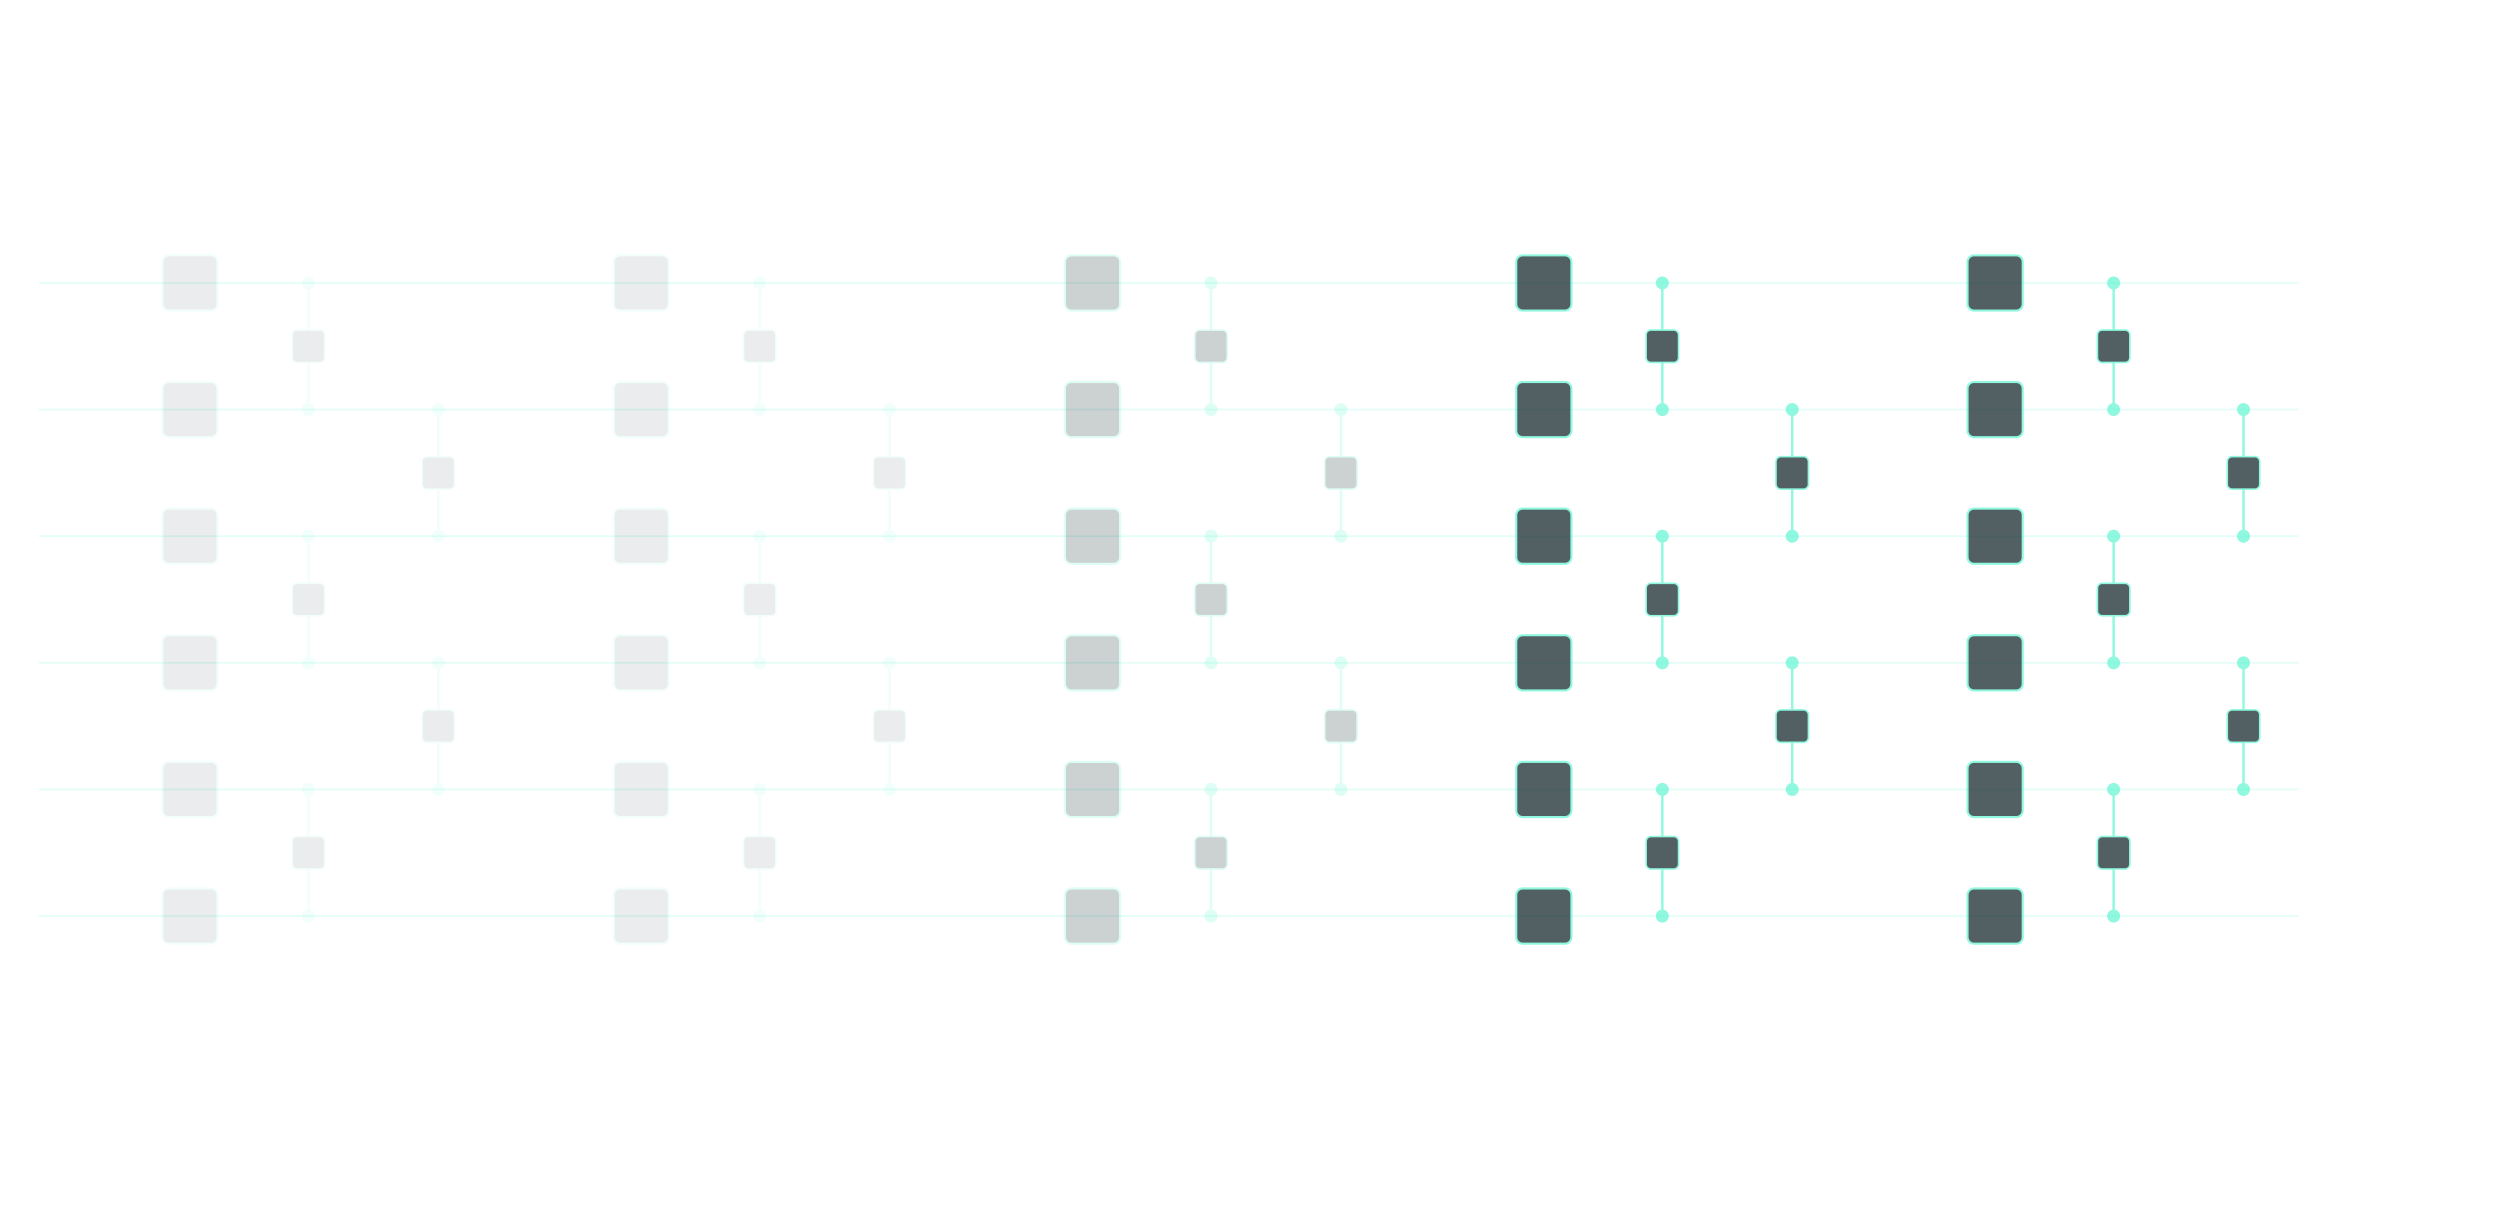
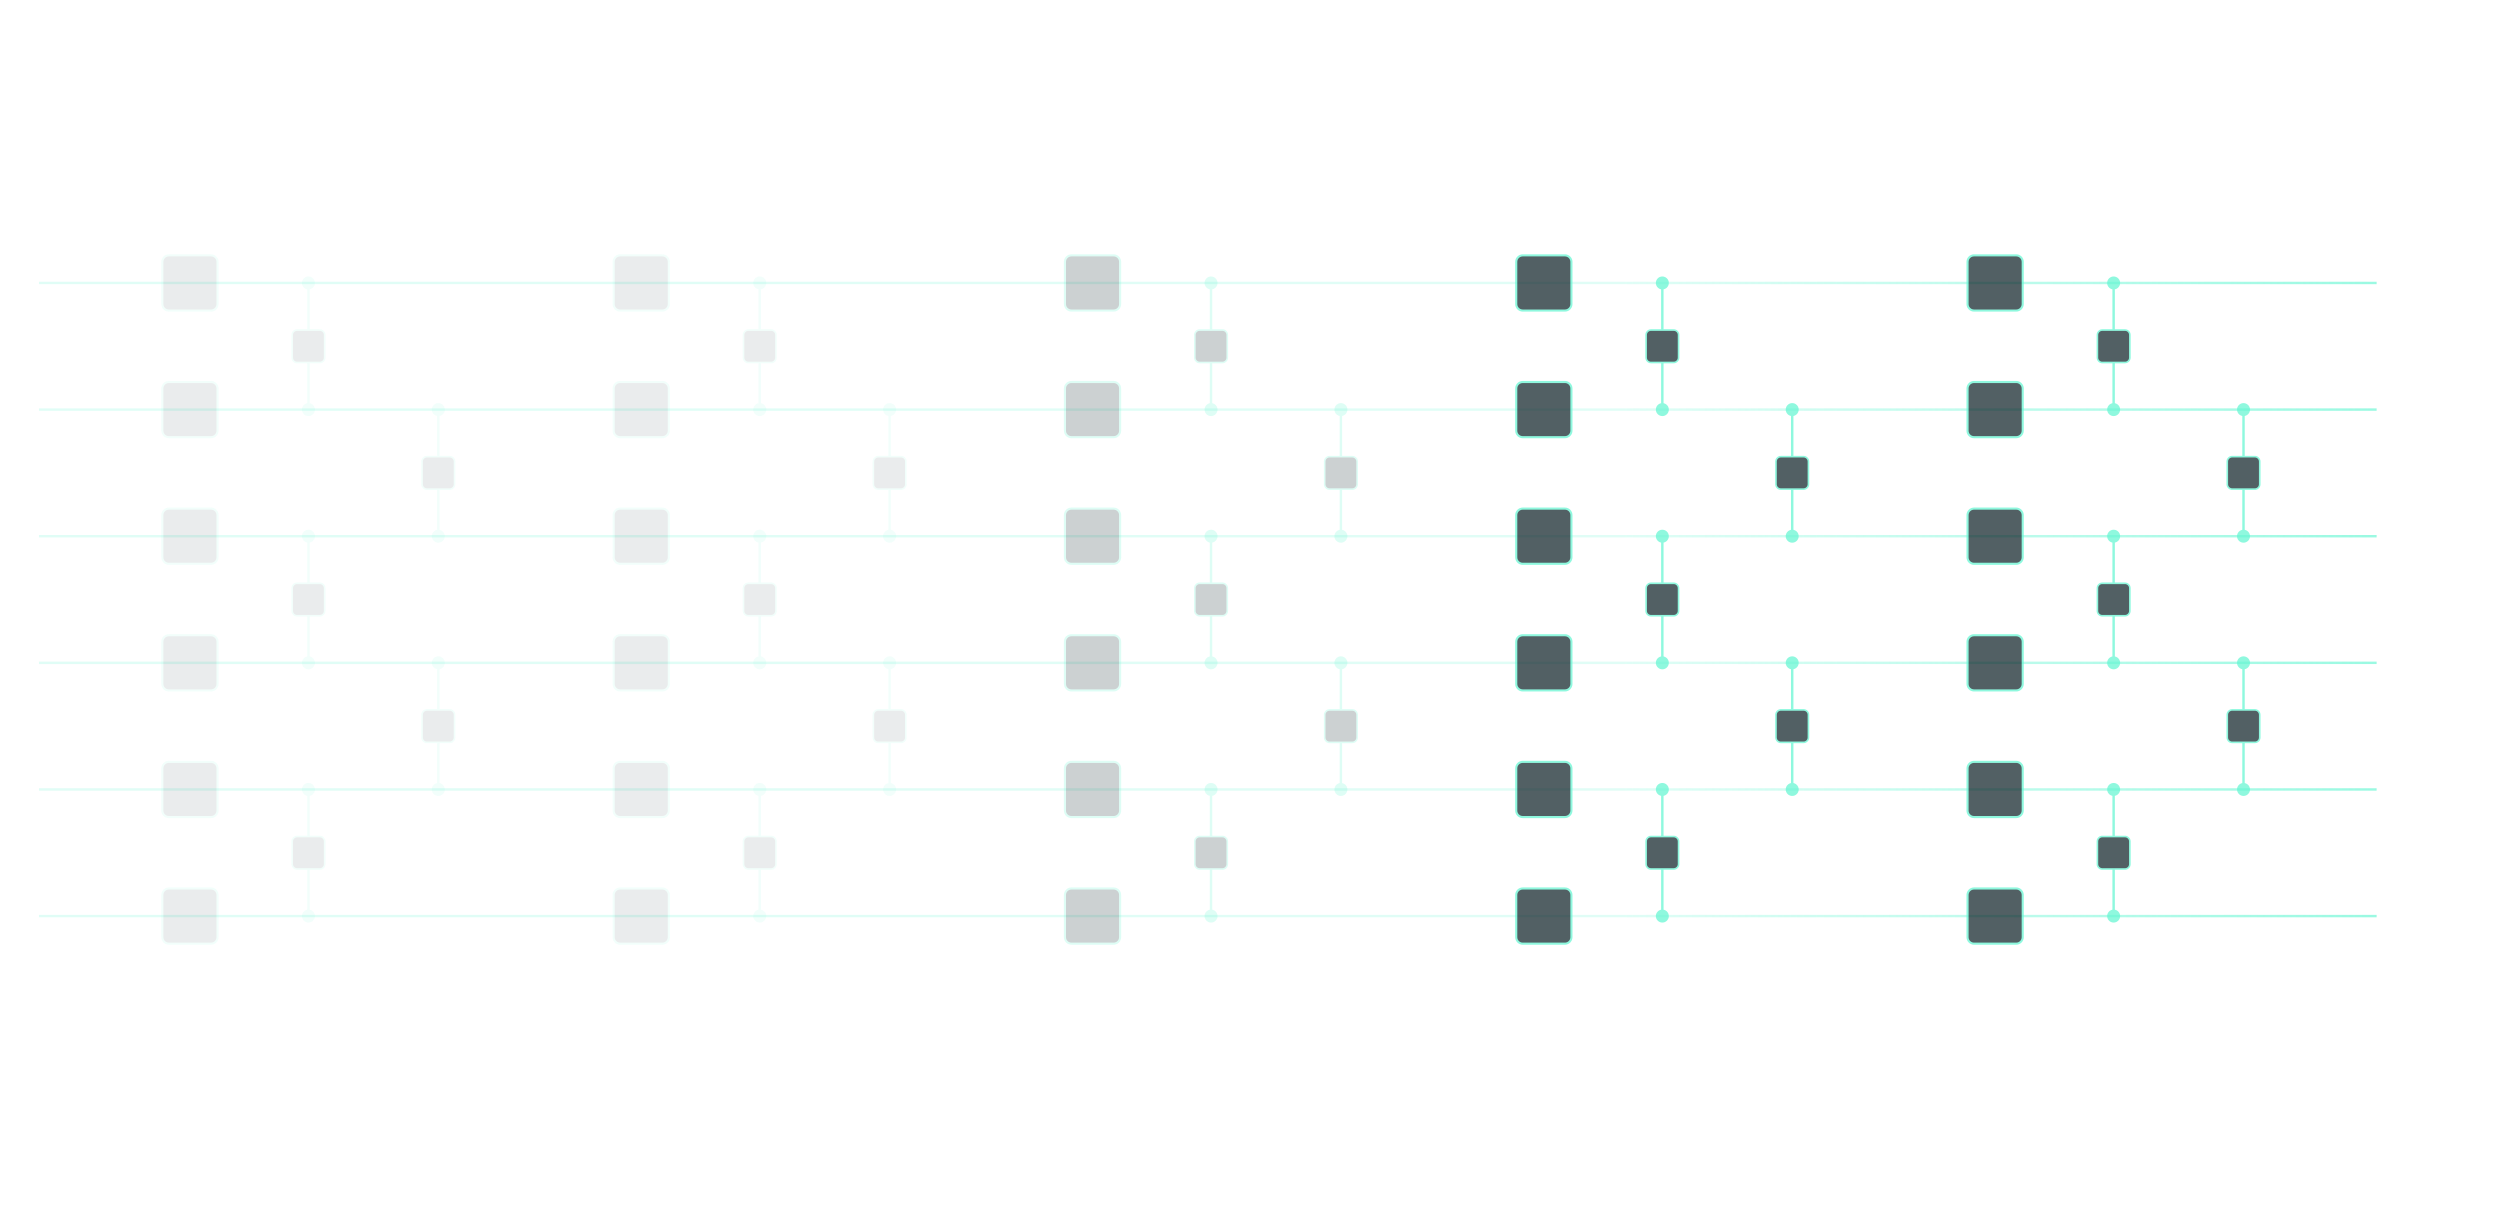
<svg xmlns="http://www.w3.org/2000/svg" preserveAspectRatio="xMidYMid meet" overflow="visible" style="display: block;" width="1440" height="700" viewBox="0 0 1540 700" fill="none">
+   <defs>
+     <linearGradient id="wire-output" gradientUnits="userSpaceOnUse" x1="1000" y1="0" x2="1464" y2="0">
+       <stop offset="0" stop-color="#64F6D2" stop-opacity=".2" />
+       <stop offset="1" stop-color="#64F6D2" stop-opacity=".65" />
+     </linearGradient>
+   </defs>
  <g id="Six-qubit Ising evolution / alternating RX and nearest-neighbor ZZ layers / labels omitted">
-     <g id="Vector" opacity="0.2">
+     <g id="Vector" opacity="1">
      <path d="M24 150H1416Z" fill="black" />
-       <path d="M24 150H1416" stroke="#64F6D2" />
-     </g>
-     <g id="Vector_2" opacity="0.2">
+       <path d="M24 150H1464" stroke="url(#wire-output)" stroke-width="1.5" />
+     </g>
+     <g id="Vector_2" opacity="1">
      <path d="M24 228H1416Z" fill="black" />
-       <path d="M24 228H1416" stroke="#64F6D2" />
-     </g>
-     <g id="Vector_3" opacity="0.2">
+       <path d="M24 228H1464" stroke="url(#wire-output)" stroke-width="1.5" />
+     </g>
+     <g id="Vector_3" opacity="1">
      <path d="M24 306H1416Z" fill="black" />
-       <path d="M24 306H1416" stroke="#64F6D2" />
-     </g>
-     <g id="Vector_4" opacity="0.2">
+       <path d="M24 306H1464" stroke="url(#wire-output)" stroke-width="1.5" />
+     </g>
+     <g id="Vector_4" opacity="1">
      <path d="M24 384H1416Z" fill="black" />
-       <path d="M24 384H1416" stroke="#64F6D2" />
-     </g>
-     <g id="Vector_5" opacity="0.2">
+       <path d="M24 384H1464" stroke="url(#wire-output)" stroke-width="1.5" />
+     </g>
+     <g id="Vector_5" opacity="1">
      <path d="M24 462H1416Z" fill="black" />
-       <path d="M24 462H1416" stroke="#64F6D2" />
-     </g>
-     <g id="Vector_6" opacity="0.2">
+       <path d="M24 462H1464" stroke="url(#wire-output)" stroke-width="1.5" />
+     </g>
+     <g id="Vector_6" opacity="1">
      <path d="M24 540H1416Z" fill="black" />
-       <path d="M24 540H1416" stroke="#64F6D2" />
+       <path d="M24 540H1464" stroke="url(#wire-output)" stroke-width="1.5" />
    </g>
    <g id="Group" opacity="0.087">
      <path id="Vector_7" d="M130 133H104C101.791 133 100 134.791 100 137V163C100 165.209 101.791 167 104 167H130C132.209 167 134 165.209 134 163V137C134 134.791 132.209 133 130 133Z" fill="#10242A" stroke-width="1.3" stroke="#64F6D2" />
      <path id="Vector_8" d="M130 211H104C101.791 211 100 212.791 100 215V241C100 243.209 101.791 245 104 245H130C132.209 245 134 243.209 134 241V215C134 212.791 132.209 211 130 211Z" fill="#10242A" stroke-width="1.3" stroke="#64F6D2" />
      <path id="Vector_9" d="M130 289H104C101.791 289 100 290.791 100 293V319C100 321.209 101.791 323 104 323H130C132.209 323 134 321.209 134 319V293C134 290.791 132.209 289 130 289Z" fill="#10242A" stroke-width="1.3" stroke="#64F6D2" />
      <path id="Vector_10" d="M130 367H104C101.791 367 100 368.791 100 371V397C100 399.209 101.791 401 104 401H130C132.209 401 134 399.209 134 397V371C134 368.791 132.209 367 130 367Z" fill="#10242A" stroke-width="1.3" stroke="#64F6D2" />
      <path id="Vector_11" d="M130 445H104C101.791 445 100 446.791 100 449V475C100 477.209 101.791 479 104 479H130C132.209 479 134 477.209 134 475V449C134 446.791 132.209 445 130 445Z" fill="#10242A" stroke-width="1.3" stroke="#64F6D2" />
      <path id="Vector_12" d="M130 523H104C101.791 523 100 524.791 100 527V553C100 555.209 101.791 557 104 557H130C132.209 557 134 555.209 134 553V527C134 524.791 132.209 523 130 523Z" fill="#10242A" stroke-width="1.3" stroke="#64F6D2" />
      <g id="Vector_13">
        <path d="M190 150V228Z" fill="black" />
        <path d="M190 150V228" stroke-width="1.5" stroke="#64F6D2" />
      </g>
      <path id="Vector_14" d="M190 154C192.209 154 194 152.209 194 150C194 147.791 192.209 146 190 146C187.791 146 186 147.791 186 150C186 152.209 187.791 154 190 154Z" fill="#64F6D2" />
      <path id="Vector_15" d="M190 232C192.209 232 194 230.209 194 228C194 225.791 192.209 224 190 224C187.791 224 186 225.791 186 228C186 230.209 187.791 232 190 232Z" fill="#64F6D2" />
      <path id="Vector_16" d="M197 179H183C181.343 179 180 180.343 180 182V196C180 197.657 181.343 199 183 199H197C198.657 199 200 197.657 200 196V182C200 180.343 198.657 179 197 179Z" fill="#10242A" stroke="#64F6D2" />
      <g id="Vector_17">
        <path d="M270 228V306Z" fill="black" />
        <path d="M270 228V306" stroke-width="1.5" stroke="#64F6D2" />
      </g>
      <path id="Vector_18" d="M270 232C272.209 232 274 230.209 274 228C274 225.791 272.209 224 270 224C267.791 224 266 225.791 266 228C266 230.209 267.791 232 270 232Z" fill="#64F6D2" />
      <path id="Vector_19" d="M270 310C272.209 310 274 308.209 274 306C274 303.791 272.209 302 270 302C267.791 302 266 303.791 266 306C266 308.209 267.791 310 270 310Z" fill="#64F6D2" />
      <path id="Vector_20" d="M277 257H263C261.343 257 260 258.343 260 260V274C260 275.657 261.343 277 263 277H277C278.657 277 280 275.657 280 274V260C280 258.343 278.657 257 277 257Z" fill="#10242A" stroke="#64F6D2" />
      <g id="Vector_21">
        <path d="M190 306V384Z" fill="black" />
        <path d="M190 306V384" stroke-width="1.5" stroke="#64F6D2" />
      </g>
      <path id="Vector_22" d="M190 310C192.209 310 194 308.209 194 306C194 303.791 192.209 302 190 302C187.791 302 186 303.791 186 306C186 308.209 187.791 310 190 310Z" fill="#64F6D2" />
      <path id="Vector_23" d="M190 388C192.209 388 194 386.209 194 384C194 381.791 192.209 380 190 380C187.791 380 186 381.791 186 384C186 386.209 187.791 388 190 388Z" fill="#64F6D2" />
      <path id="Vector_24" d="M197 335H183C181.343 335 180 336.343 180 338V352C180 353.657 181.343 355 183 355H197C198.657 355 200 353.657 200 352V338C200 336.343 198.657 335 197 335Z" fill="#10242A" stroke="#64F6D2" />
      <g id="Vector_25">
        <path d="M270 384V462Z" fill="black" />
        <path d="M270 384V462" stroke-width="1.5" stroke="#64F6D2" />
      </g>
      <path id="Vector_26" d="M270 388C272.209 388 274 386.209 274 384C274 381.791 272.209 380 270 380C267.791 380 266 381.791 266 384C266 386.209 267.791 388 270 388Z" fill="#64F6D2" />
      <path id="Vector_27" d="M270 466C272.209 466 274 464.209 274 462C274 459.791 272.209 458 270 458C267.791 458 266 459.791 266 462C266 464.209 267.791 466 270 466Z" fill="#64F6D2" />
      <path id="Vector_28" d="M277 413H263C261.343 413 260 414.343 260 416V430C260 431.657 261.343 433 263 433H277C278.657 433 280 431.657 280 430V416C280 414.343 278.657 413 277 413Z" fill="#10242A" stroke="#64F6D2" />
      <g id="Vector_29">
        <path d="M190 462V540Z" fill="black" />
        <path d="M190 462V540" stroke-width="1.5" stroke="#64F6D2" />
      </g>
      <path id="Vector_30" d="M190 466C192.209 466 194 464.209 194 462C194 459.791 192.209 458 190 458C187.791 458 186 459.791 186 462C186 464.209 187.791 466 190 466Z" fill="#64F6D2" />
      <path id="Vector_31" d="M190 544C192.209 544 194 542.209 194 540C194 537.791 192.209 536 190 536C187.791 536 186 537.791 186 540C186 542.209 187.791 544 190 544Z" fill="#64F6D2" />
      <path id="Vector_32" d="M197 491H183C181.343 491 180 492.343 180 494V508C180 509.657 181.343 511 183 511H197C198.657 511 200 509.657 200 508V494C200 492.343 198.657 491 197 491Z" fill="#10242A" stroke="#64F6D2" />
    </g>
    <g id="Group_2" opacity="0.087">
      <path id="Vector_33" d="M408 133H382C379.791 133 378 134.791 378 137V163C378 165.209 379.791 167 382 167H408C410.209 167 412 165.209 412 163V137C412 134.791 410.209 133 408 133Z" fill="#10242A" stroke-width="1.3" stroke="#64F6D2" />
      <path id="Vector_34" d="M408 211H382C379.791 211 378 212.791 378 215V241C378 243.209 379.791 245 382 245H408C410.209 245 412 243.209 412 241V215C412 212.791 410.209 211 408 211Z" fill="#10242A" stroke-width="1.3" stroke="#64F6D2" />
      <path id="Vector_35" d="M408 289H382C379.791 289 378 290.791 378 293V319C378 321.209 379.791 323 382 323H408C410.209 323 412 321.209 412 319V293C412 290.791 410.209 289 408 289Z" fill="#10242A" stroke-width="1.3" stroke="#64F6D2" />
      <path id="Vector_36" d="M408 367H382C379.791 367 378 368.791 378 371V397C378 399.209 379.791 401 382 401H408C410.209 401 412 399.209 412 397V371C412 368.791 410.209 367 408 367Z" fill="#10242A" stroke-width="1.3" stroke="#64F6D2" />
      <path id="Vector_37" d="M408 445H382C379.791 445 378 446.791 378 449V475C378 477.209 379.791 479 382 479H408C410.209 479 412 477.209 412 475V449C412 446.791 410.209 445 408 445Z" fill="#10242A" stroke-width="1.3" stroke="#64F6D2" />
      <path id="Vector_38" d="M408 523H382C379.791 523 378 524.791 378 527V553C378 555.209 379.791 557 382 557H408C410.209 557 412 555.209 412 553V527C412 524.791 410.209 523 408 523Z" fill="#10242A" stroke-width="1.3" stroke="#64F6D2" />
      <g id="Vector_39">
        <path d="M468 150V228Z" fill="black" />
        <path d="M468 150V228" stroke-width="1.5" stroke="#64F6D2" />
      </g>
      <path id="Vector_40" d="M468 154C470.209 154 472 152.209 472 150C472 147.791 470.209 146 468 146C465.791 146 464 147.791 464 150C464 152.209 465.791 154 468 154Z" fill="#64F6D2" />
      <path id="Vector_41" d="M468 232C470.209 232 472 230.209 472 228C472 225.791 470.209 224 468 224C465.791 224 464 225.791 464 228C464 230.209 465.791 232 468 232Z" fill="#64F6D2" />
      <path id="Vector_42" d="M475 179H461C459.343 179 458 180.343 458 182V196C458 197.657 459.343 199 461 199H475C476.657 199 478 197.657 478 196V182C478 180.343 476.657 179 475 179Z" fill="#10242A" stroke="#64F6D2" />
      <g id="Vector_43">
        <path d="M548 228V306Z" fill="black" />
        <path d="M548 228V306" stroke-width="1.5" stroke="#64F6D2" />
      </g>
      <path id="Vector_44" d="M548 232C550.209 232 552 230.209 552 228C552 225.791 550.209 224 548 224C545.791 224 544 225.791 544 228C544 230.209 545.791 232 548 232Z" fill="#64F6D2" />
      <path id="Vector_45" d="M548 310C550.209 310 552 308.209 552 306C552 303.791 550.209 302 548 302C545.791 302 544 303.791 544 306C544 308.209 545.791 310 548 310Z" fill="#64F6D2" />
      <path id="Vector_46" d="M555 257H541C539.343 257 538 258.343 538 260V274C538 275.657 539.343 277 541 277H555C556.657 277 558 275.657 558 274V260C558 258.343 556.657 257 555 257Z" fill="#10242A" stroke="#64F6D2" />
      <g id="Vector_47">
        <path d="M468 306V384Z" fill="black" />
        <path d="M468 306V384" stroke-width="1.5" stroke="#64F6D2" />
      </g>
      <path id="Vector_48" d="M468 310C470.209 310 472 308.209 472 306C472 303.791 470.209 302 468 302C465.791 302 464 303.791 464 306C464 308.209 465.791 310 468 310Z" fill="#64F6D2" />
      <path id="Vector_49" d="M468 388C470.209 388 472 386.209 472 384C472 381.791 470.209 380 468 380C465.791 380 464 381.791 464 384C464 386.209 465.791 388 468 388Z" fill="#64F6D2" />
      <path id="Vector_50" d="M475 335H461C459.343 335 458 336.343 458 338V352C458 353.657 459.343 355 461 355H475C476.657 355 478 353.657 478 352V338C478 336.343 476.657 335 475 335Z" fill="#10242A" stroke="#64F6D2" />
      <g id="Vector_51">
        <path d="M548 384V462Z" fill="black" />
        <path d="M548 384V462" stroke-width="1.5" stroke="#64F6D2" />
      </g>
      <path id="Vector_52" d="M548 388C550.209 388 552 386.209 552 384C552 381.791 550.209 380 548 380C545.791 380 544 381.791 544 384C544 386.209 545.791 388 548 388Z" fill="#64F6D2" />
      <path id="Vector_53" d="M548 466C550.209 466 552 464.209 552 462C552 459.791 550.209 458 548 458C545.791 458 544 459.791 544 462C544 464.209 545.791 466 548 466Z" fill="#64F6D2" />
      <path id="Vector_54" d="M555 413H541C539.343 413 538 414.343 538 416V430C538 431.657 539.343 433 541 433H555C556.657 433 558 431.657 558 430V416C558 414.343 556.657 413 555 413Z" fill="#10242A" stroke="#64F6D2" />
      <g id="Vector_55">
        <path d="M468 462V540Z" fill="black" />
        <path d="M468 462V540" stroke-width="1.5" stroke="#64F6D2" />
      </g>
      <path id="Vector_56" d="M468 466C470.209 466 472 464.209 472 462C472 459.791 470.209 458 468 458C465.791 458 464 459.791 464 462C464 464.209 465.791 466 468 466Z" fill="#64F6D2" />
      <path id="Vector_57" d="M468 544C470.209 544 472 542.209 472 540C472 537.791 470.209 536 468 536C465.791 536 464 537.791 464 540C464 542.209 465.791 544 468 544Z" fill="#64F6D2" />
      <path id="Vector_58" d="M475 491H461C459.343 491 458 492.343 458 494V508C458 509.657 459.343 511 461 511H475C476.657 511 478 509.657 478 508V494C478 492.343 476.657 491 475 491Z" fill="#10242A" stroke="#64F6D2" />
    </g>
    <g id="Group_3" opacity="0.212">
      <path id="Vector_59" d="M686 133H660C657.791 133 656 134.791 656 137V163C656 165.209 657.791 167 660 167H686C688.209 167 690 165.209 690 163V137C690 134.791 688.209 133 686 133Z" fill="#10242A" stroke-width="1.3" stroke="#64F6D2" />
      <path id="Vector_60" d="M686 211H660C657.791 211 656 212.791 656 215V241C656 243.209 657.791 245 660 245H686C688.209 245 690 243.209 690 241V215C690 212.791 688.209 211 686 211Z" fill="#10242A" stroke-width="1.3" stroke="#64F6D2" />
      <path id="Vector_61" d="M686 289H660C657.791 289 656 290.791 656 293V319C656 321.209 657.791 323 660 323H686C688.209 323 690 321.209 690 319V293C690 290.791 688.209 289 686 289Z" fill="#10242A" stroke-width="1.3" stroke="#64F6D2" />
      <path id="Vector_62" d="M686 367H660C657.791 367 656 368.791 656 371V397C656 399.209 657.791 401 660 401H686C688.209 401 690 399.209 690 397V371C690 368.791 688.209 367 686 367Z" fill="#10242A" stroke-width="1.3" stroke="#64F6D2" />
      <path id="Vector_63" d="M686 445H660C657.791 445 656 446.791 656 449V475C656 477.209 657.791 479 660 479H686C688.209 479 690 477.209 690 475V449C690 446.791 688.209 445 686 445Z" fill="#10242A" stroke-width="1.3" stroke="#64F6D2" />
      <path id="Vector_64" d="M686 523H660C657.791 523 656 524.791 656 527V553C656 555.209 657.791 557 660 557H686C688.209 557 690 555.209 690 553V527C690 524.791 688.209 523 686 523Z" fill="#10242A" stroke-width="1.3" stroke="#64F6D2" />
      <g id="Vector_65">
        <path d="M746 150V228Z" fill="black" />
        <path d="M746 150V228" stroke-width="1.5" stroke="#64F6D2" />
      </g>
      <path id="Vector_66" d="M746 154C748.209 154 750 152.209 750 150C750 147.791 748.209 146 746 146C743.791 146 742 147.791 742 150C742 152.209 743.791 154 746 154Z" fill="#64F6D2" />
      <path id="Vector_67" d="M746 232C748.209 232 750 230.209 750 228C750 225.791 748.209 224 746 224C743.791 224 742 225.791 742 228C742 230.209 743.791 232 746 232Z" fill="#64F6D2" />
      <path id="Vector_68" d="M753 179H739C737.343 179 736 180.343 736 182V196C736 197.657 737.343 199 739 199H753C754.657 199 756 197.657 756 196V182C756 180.343 754.657 179 753 179Z" fill="#10242A" stroke="#64F6D2" />
      <g id="Vector_69">
        <path d="M826 228V306Z" fill="black" />
        <path d="M826 228V306" stroke-width="1.5" stroke="#64F6D2" />
      </g>
      <path id="Vector_70" d="M826 232C828.209 232 830 230.209 830 228C830 225.791 828.209 224 826 224C823.791 224 822 225.791 822 228C822 230.209 823.791 232 826 232Z" fill="#64F6D2" />
      <path id="Vector_71" d="M826 310C828.209 310 830 308.209 830 306C830 303.791 828.209 302 826 302C823.791 302 822 303.791 822 306C822 308.209 823.791 310 826 310Z" fill="#64F6D2" />
      <path id="Vector_72" d="M833 257H819C817.343 257 816 258.343 816 260V274C816 275.657 817.343 277 819 277H833C834.657 277 836 275.657 836 274V260C836 258.343 834.657 257 833 257Z" fill="#10242A" stroke="#64F6D2" />
      <g id="Vector_73">
        <path d="M746 306V384Z" fill="black" />
        <path d="M746 306V384" stroke-width="1.5" stroke="#64F6D2" />
      </g>
      <path id="Vector_74" d="M746 310C748.209 310 750 308.209 750 306C750 303.791 748.209 302 746 302C743.791 302 742 303.791 742 306C742 308.209 743.791 310 746 310Z" fill="#64F6D2" />
      <path id="Vector_75" d="M746 388C748.209 388 750 386.209 750 384C750 381.791 748.209 380 746 380C743.791 380 742 381.791 742 384C742 386.209 743.791 388 746 388Z" fill="#64F6D2" />
      <path id="Vector_76" d="M753 335H739C737.343 335 736 336.343 736 338V352C736 353.657 737.343 355 739 355H753C754.657 355 756 353.657 756 352V338C756 336.343 754.657 335 753 335Z" fill="#10242A" stroke="#64F6D2" />
      <g id="Vector_77">
        <path d="M826 384V462Z" fill="black" />
        <path d="M826 384V462" stroke-width="1.5" stroke="#64F6D2" />
      </g>
      <path id="Vector_78" d="M826 388C828.209 388 830 386.209 830 384C830 381.791 828.209 380 826 380C823.791 380 822 381.791 822 384C822 386.209 823.791 388 826 388Z" fill="#64F6D2" />
      <path id="Vector_79" d="M826 466C828.209 466 830 464.209 830 462C830 459.791 828.209 458 826 458C823.791 458 822 459.791 822 462C822 464.209 823.791 466 826 466Z" fill="#64F6D2" />
      <path id="Vector_80" d="M833 413H819C817.343 413 816 414.343 816 416V430C816 431.657 817.343 433 819 433H833C834.657 433 836 431.657 836 430V416C836 414.343 834.657 413 833 413Z" fill="#10242A" stroke="#64F6D2" />
      <g id="Vector_81">
        <path d="M746 462V540Z" fill="black" />
        <path d="M746 462V540" stroke-width="1.5" stroke="#64F6D2" />
      </g>
      <path id="Vector_82" d="M746 466C748.209 466 750 464.209 750 462C750 459.791 748.209 458 746 458C743.791 458 742 459.791 742 462C742 464.209 743.791 466 746 466Z" fill="#64F6D2" />
      <path id="Vector_83" d="M746 544C748.209 544 750 542.209 750 540C750 537.791 748.209 536 746 536C743.791 536 742 537.791 742 540C742 542.209 743.791 544 746 544Z" fill="#64F6D2" />
      <path id="Vector_84" d="M753 491H739C737.343 491 736 492.343 736 494V508C736 509.657 737.343 511 739 511H753C754.657 511 756 509.657 756 508V494C756 492.343 754.657 491 753 491Z" fill="#10242A" stroke="#64F6D2" />
    </g>
    <g id="Group_4" opacity="0.725">
      <path id="Vector_85" d="M964 133H938C935.791 133 934 134.791 934 137V163C934 165.209 935.791 167 938 167H964C966.209 167 968 165.209 968 163V137C968 134.791 966.209 133 964 133Z" fill="#10242A" stroke-width="1.3" stroke="#64F6D2" />
      <path id="Vector_86" d="M964 211H938C935.791 211 934 212.791 934 215V241C934 243.209 935.791 245 938 245H964C966.209 245 968 243.209 968 241V215C968 212.791 966.209 211 964 211Z" fill="#10242A" stroke-width="1.3" stroke="#64F6D2" />
      <path id="Vector_87" d="M964 289H938C935.791 289 934 290.791 934 293V319C934 321.209 935.791 323 938 323H964C966.209 323 968 321.209 968 319V293C968 290.791 966.209 289 964 289Z" fill="#10242A" stroke-width="1.3" stroke="#64F6D2" />
      <path id="Vector_88" d="M964 367H938C935.791 367 934 368.791 934 371V397C934 399.209 935.791 401 938 401H964C966.209 401 968 399.209 968 397V371C968 368.791 966.209 367 964 367Z" fill="#10242A" stroke-width="1.3" stroke="#64F6D2" />
      <path id="Vector_89" d="M964 445H938C935.791 445 934 446.791 934 449V475C934 477.209 935.791 479 938 479H964C966.209 479 968 477.209 968 475V449C968 446.791 966.209 445 964 445Z" fill="#10242A" stroke-width="1.3" stroke="#64F6D2" />
      <path id="Vector_90" d="M964 523H938C935.791 523 934 524.791 934 527V553C934 555.209 935.791 557 938 557H964C966.209 557 968 555.209 968 553V527C968 524.791 966.209 523 964 523Z" fill="#10242A" stroke-width="1.3" stroke="#64F6D2" />
      <g id="Vector_91">
        <path d="M1024 150V228Z" fill="black" />
        <path d="M1024 150V228" stroke-width="1.5" stroke="#64F6D2" />
      </g>
      <path id="Vector_92" d="M1024 154C1026.21 154 1028 152.209 1028 150C1028 147.791 1026.21 146 1024 146C1021.79 146 1020 147.791 1020 150C1020 152.209 1021.79 154 1024 154Z" fill="#64F6D2" />
      <path id="Vector_93" d="M1024 232C1026.21 232 1028 230.209 1028 228C1028 225.791 1026.21 224 1024 224C1021.79 224 1020 225.791 1020 228C1020 230.209 1021.79 232 1024 232Z" fill="#64F6D2" />
      <path id="Vector_94" d="M1031 179H1017C1015.34 179 1014 180.343 1014 182V196C1014 197.657 1015.34 199 1017 199H1031C1032.66 199 1034 197.657 1034 196V182C1034 180.343 1032.66 179 1031 179Z" fill="#10242A" stroke="#64F6D2" />
      <g id="Vector_95">
        <path d="M1104 228V306Z" fill="black" />
        <path d="M1104 228V306" stroke-width="1.5" stroke="#64F6D2" />
      </g>
      <path id="Vector_96" d="M1104 232C1106.21 232 1108 230.209 1108 228C1108 225.791 1106.21 224 1104 224C1101.79 224 1100 225.791 1100 228C1100 230.209 1101.79 232 1104 232Z" fill="#64F6D2" />
      <path id="Vector_97" d="M1104 310C1106.21 310 1108 308.209 1108 306C1108 303.791 1106.21 302 1104 302C1101.79 302 1100 303.791 1100 306C1100 308.209 1101.79 310 1104 310Z" fill="#64F6D2" />
      <path id="Vector_98" d="M1111 257H1097C1095.34 257 1094 258.343 1094 260V274C1094 275.657 1095.34 277 1097 277H1111C1112.66 277 1114 275.657 1114 274V260C1114 258.343 1112.66 257 1111 257Z" fill="#10242A" stroke="#64F6D2" />
      <g id="Vector_99">
        <path d="M1024 306V384Z" fill="black" />
        <path d="M1024 306V384" stroke-width="1.5" stroke="#64F6D2" />
      </g>
      <path id="Vector_100" d="M1024 310C1026.21 310 1028 308.209 1028 306C1028 303.791 1026.21 302 1024 302C1021.79 302 1020 303.791 1020 306C1020 308.209 1021.79 310 1024 310Z" fill="#64F6D2" />
      <path id="Vector_101" d="M1024 388C1026.21 388 1028 386.209 1028 384C1028 381.791 1026.21 380 1024 380C1021.79 380 1020 381.791 1020 384C1020 386.209 1021.79 388 1024 388Z" fill="#64F6D2" />
      <path id="Vector_102" d="M1031 335H1017C1015.34 335 1014 336.343 1014 338V352C1014 353.657 1015.34 355 1017 355H1031C1032.66 355 1034 353.657 1034 352V338C1034 336.343 1032.66 335 1031 335Z" fill="#10242A" stroke="#64F6D2" />
      <g id="Vector_103">
        <path d="M1104 384V462Z" fill="black" />
        <path d="M1104 384V462" stroke-width="1.5" stroke="#64F6D2" />
      </g>
      <path id="Vector_104" d="M1104 388C1106.21 388 1108 386.209 1108 384C1108 381.791 1106.21 380 1104 380C1101.79 380 1100 381.791 1100 384C1100 386.209 1101.79 388 1104 388Z" fill="#64F6D2" />
      <path id="Vector_105" d="M1104 466C1106.21 466 1108 464.209 1108 462C1108 459.791 1106.21 458 1104 458C1101.79 458 1100 459.791 1100 462C1100 464.209 1101.79 466 1104 466Z" fill="#64F6D2" />
      <path id="Vector_106" d="M1111 413H1097C1095.34 413 1094 414.343 1094 416V430C1094 431.657 1095.34 433 1097 433H1111C1112.66 433 1114 431.657 1114 430V416C1114 414.343 1112.66 413 1111 413Z" fill="#10242A" stroke="#64F6D2" />
      <g id="Vector_107">
        <path d="M1024 462V540Z" fill="black" />
        <path d="M1024 462V540" stroke-width="1.5" stroke="#64F6D2" />
      </g>
      <path id="Vector_108" d="M1024 466C1026.21 466 1028 464.209 1028 462C1028 459.791 1026.21 458 1024 458C1021.79 458 1020 459.791 1020 462C1020 464.209 1021.79 466 1024 466Z" fill="#64F6D2" />
      <path id="Vector_109" d="M1024 544C1026.21 544 1028 542.209 1028 540C1028 537.791 1026.21 536 1024 536C1021.79 536 1020 537.791 1020 540C1020 542.209 1021.79 544 1024 544Z" fill="#64F6D2" />
      <path id="Vector_110" d="M1031 491H1017C1015.34 491 1014 492.343 1014 494V508C1014 509.657 1015.34 511 1017 511H1031C1032.66 511 1034 509.657 1034 508V494C1034 492.343 1032.66 491 1031 491Z" fill="#10242A" stroke="#64F6D2" />
    </g>
    <g id="Group_5" opacity="0.725">
      <path id="Vector_111" d="M1242 133H1216C1213.79 133 1212 134.791 1212 137V163C1212 165.209 1213.79 167 1216 167H1242C1244.21 167 1246 165.209 1246 163V137C1246 134.791 1244.21 133 1242 133Z" fill="#10242A" stroke-width="1.3" stroke="#64F6D2" />
      <path id="Vector_112" d="M1242 211H1216C1213.79 211 1212 212.791 1212 215V241C1212 243.209 1213.79 245 1216 245H1242C1244.21 245 1246 243.209 1246 241V215C1246 212.791 1244.21 211 1242 211Z" fill="#10242A" stroke-width="1.3" stroke="#64F6D2" />
      <path id="Vector_113" d="M1242 289H1216C1213.79 289 1212 290.791 1212 293V319C1212 321.209 1213.79 323 1216 323H1242C1244.21 323 1246 321.209 1246 319V293C1246 290.791 1244.21 289 1242 289Z" fill="#10242A" stroke-width="1.3" stroke="#64F6D2" />
      <path id="Vector_114" d="M1242 367H1216C1213.79 367 1212 368.791 1212 371V397C1212 399.209 1213.79 401 1216 401H1242C1244.21 401 1246 399.209 1246 397V371C1246 368.791 1244.21 367 1242 367Z" fill="#10242A" stroke-width="1.3" stroke="#64F6D2" />
      <path id="Vector_115" d="M1242 445H1216C1213.79 445 1212 446.791 1212 449V475C1212 477.209 1213.79 479 1216 479H1242C1244.21 479 1246 477.209 1246 475V449C1246 446.791 1244.21 445 1242 445Z" fill="#10242A" stroke-width="1.3" stroke="#64F6D2" />
      <path id="Vector_116" d="M1242 523H1216C1213.79 523 1212 524.791 1212 527V553C1212 555.209 1213.79 557 1216 557H1242C1244.21 557 1246 555.209 1246 553V527C1246 524.791 1244.21 523 1242 523Z" fill="#10242A" stroke-width="1.3" stroke="#64F6D2" />
      <g id="Vector_117">
        <path d="M1302 150V228Z" fill="black" />
        <path d="M1302 150V228" stroke-width="1.5" stroke="#64F6D2" />
      </g>
      <path id="Vector_118" d="M1302 154C1304.21 154 1306 152.209 1306 150C1306 147.791 1304.21 146 1302 146C1299.79 146 1298 147.791 1298 150C1298 152.209 1299.79 154 1302 154Z" fill="#64F6D2" />
      <path id="Vector_119" d="M1302 232C1304.21 232 1306 230.209 1306 228C1306 225.791 1304.21 224 1302 224C1299.79 224 1298 225.791 1298 228C1298 230.209 1299.79 232 1302 232Z" fill="#64F6D2" />
      <path id="Vector_120" d="M1309 179H1295C1293.34 179 1292 180.343 1292 182V196C1292 197.657 1293.34 199 1295 199H1309C1310.66 199 1312 197.657 1312 196V182C1312 180.343 1310.66 179 1309 179Z" fill="#10242A" stroke="#64F6D2" />
      <g id="Vector_121">
        <path d="M1382 228V306Z" fill="black" />
        <path d="M1382 228V306" stroke-width="1.5" stroke="#64F6D2" />
      </g>
      <path id="Vector_122" d="M1382 232C1384.21 232 1386 230.209 1386 228C1386 225.791 1384.21 224 1382 224C1379.79 224 1378 225.791 1378 228C1378 230.209 1379.79 232 1382 232Z" fill="#64F6D2" />
      <path id="Vector_123" d="M1382 310C1384.21 310 1386 308.209 1386 306C1386 303.791 1384.21 302 1382 302C1379.79 302 1378 303.791 1378 306C1378 308.209 1379.79 310 1382 310Z" fill="#64F6D2" />
      <path id="Vector_124" d="M1389 257H1375C1373.34 257 1372 258.343 1372 260V274C1372 275.657 1373.34 277 1375 277H1389C1390.66 277 1392 275.657 1392 274V260C1392 258.343 1390.66 257 1389 257Z" fill="#10242A" stroke="#64F6D2" />
      <g id="Vector_125">
        <path d="M1302 306V384Z" fill="black" />
        <path d="M1302 306V384" stroke-width="1.5" stroke="#64F6D2" />
      </g>
      <path id="Vector_126" d="M1302 310C1304.21 310 1306 308.209 1306 306C1306 303.791 1304.21 302 1302 302C1299.79 302 1298 303.791 1298 306C1298 308.209 1299.79 310 1302 310Z" fill="#64F6D2" />
      <path id="Vector_127" d="M1302 388C1304.21 388 1306 386.209 1306 384C1306 381.791 1304.21 380 1302 380C1299.79 380 1298 381.791 1298 384C1298 386.209 1299.79 388 1302 388Z" fill="#64F6D2" />
      <path id="Vector_128" d="M1309 335H1295C1293.34 335 1292 336.343 1292 338V352C1292 353.657 1293.34 355 1295 355H1309C1310.66 355 1312 353.657 1312 352V338C1312 336.343 1310.66 335 1309 335Z" fill="#10242A" stroke="#64F6D2" />
      <g id="Vector_129">
        <path d="M1382 384V462Z" fill="black" />
        <path d="M1382 384V462" stroke-width="1.5" stroke="#64F6D2" />
      </g>
      <path id="Vector_130" d="M1382 388C1384.21 388 1386 386.209 1386 384C1386 381.791 1384.21 380 1382 380C1379.79 380 1378 381.791 1378 384C1378 386.209 1379.79 388 1382 388Z" fill="#64F6D2" />
      <path id="Vector_131" d="M1382 466C1384.21 466 1386 464.209 1386 462C1386 459.791 1384.21 458 1382 458C1379.79 458 1378 459.791 1378 462C1378 464.209 1379.79 466 1382 466Z" fill="#64F6D2" />
      <path id="Vector_132" d="M1389 413H1375C1373.34 413 1372 414.343 1372 416V430C1372 431.657 1373.34 433 1375 433H1389C1390.66 433 1392 431.657 1392 430V416C1392 414.343 1390.66 413 1389 413Z" fill="#10242A" stroke="#64F6D2" />
      <g id="Vector_133">
        <path d="M1302 462V540Z" fill="black" />
        <path d="M1302 462V540" stroke-width="1.5" stroke="#64F6D2" />
      </g>
      <path id="Vector_134" d="M1302 466C1304.21 466 1306 464.209 1306 462C1306 459.791 1304.21 458 1302 458C1299.79 458 1298 459.791 1298 462C1298 464.209 1299.79 466 1302 466Z" fill="#64F6D2" />
      <path id="Vector_135" d="M1302 544C1304.21 544 1306 542.209 1306 540C1306 537.791 1304.21 536 1302 536C1299.79 536 1298 537.791 1298 540C1298 542.209 1299.79 544 1302 544Z" fill="#64F6D2" />
      <path id="Vector_136" d="M1309 491H1295C1293.34 491 1292 492.343 1292 494V508C1292 509.657 1293.34 511 1295 511H1309C1310.66 511 1312 509.657 1312 508V494C1312 492.343 1310.66 491 1309 491Z" fill="#10242A" stroke="#64F6D2" />
    </g>
  </g>
</svg>
